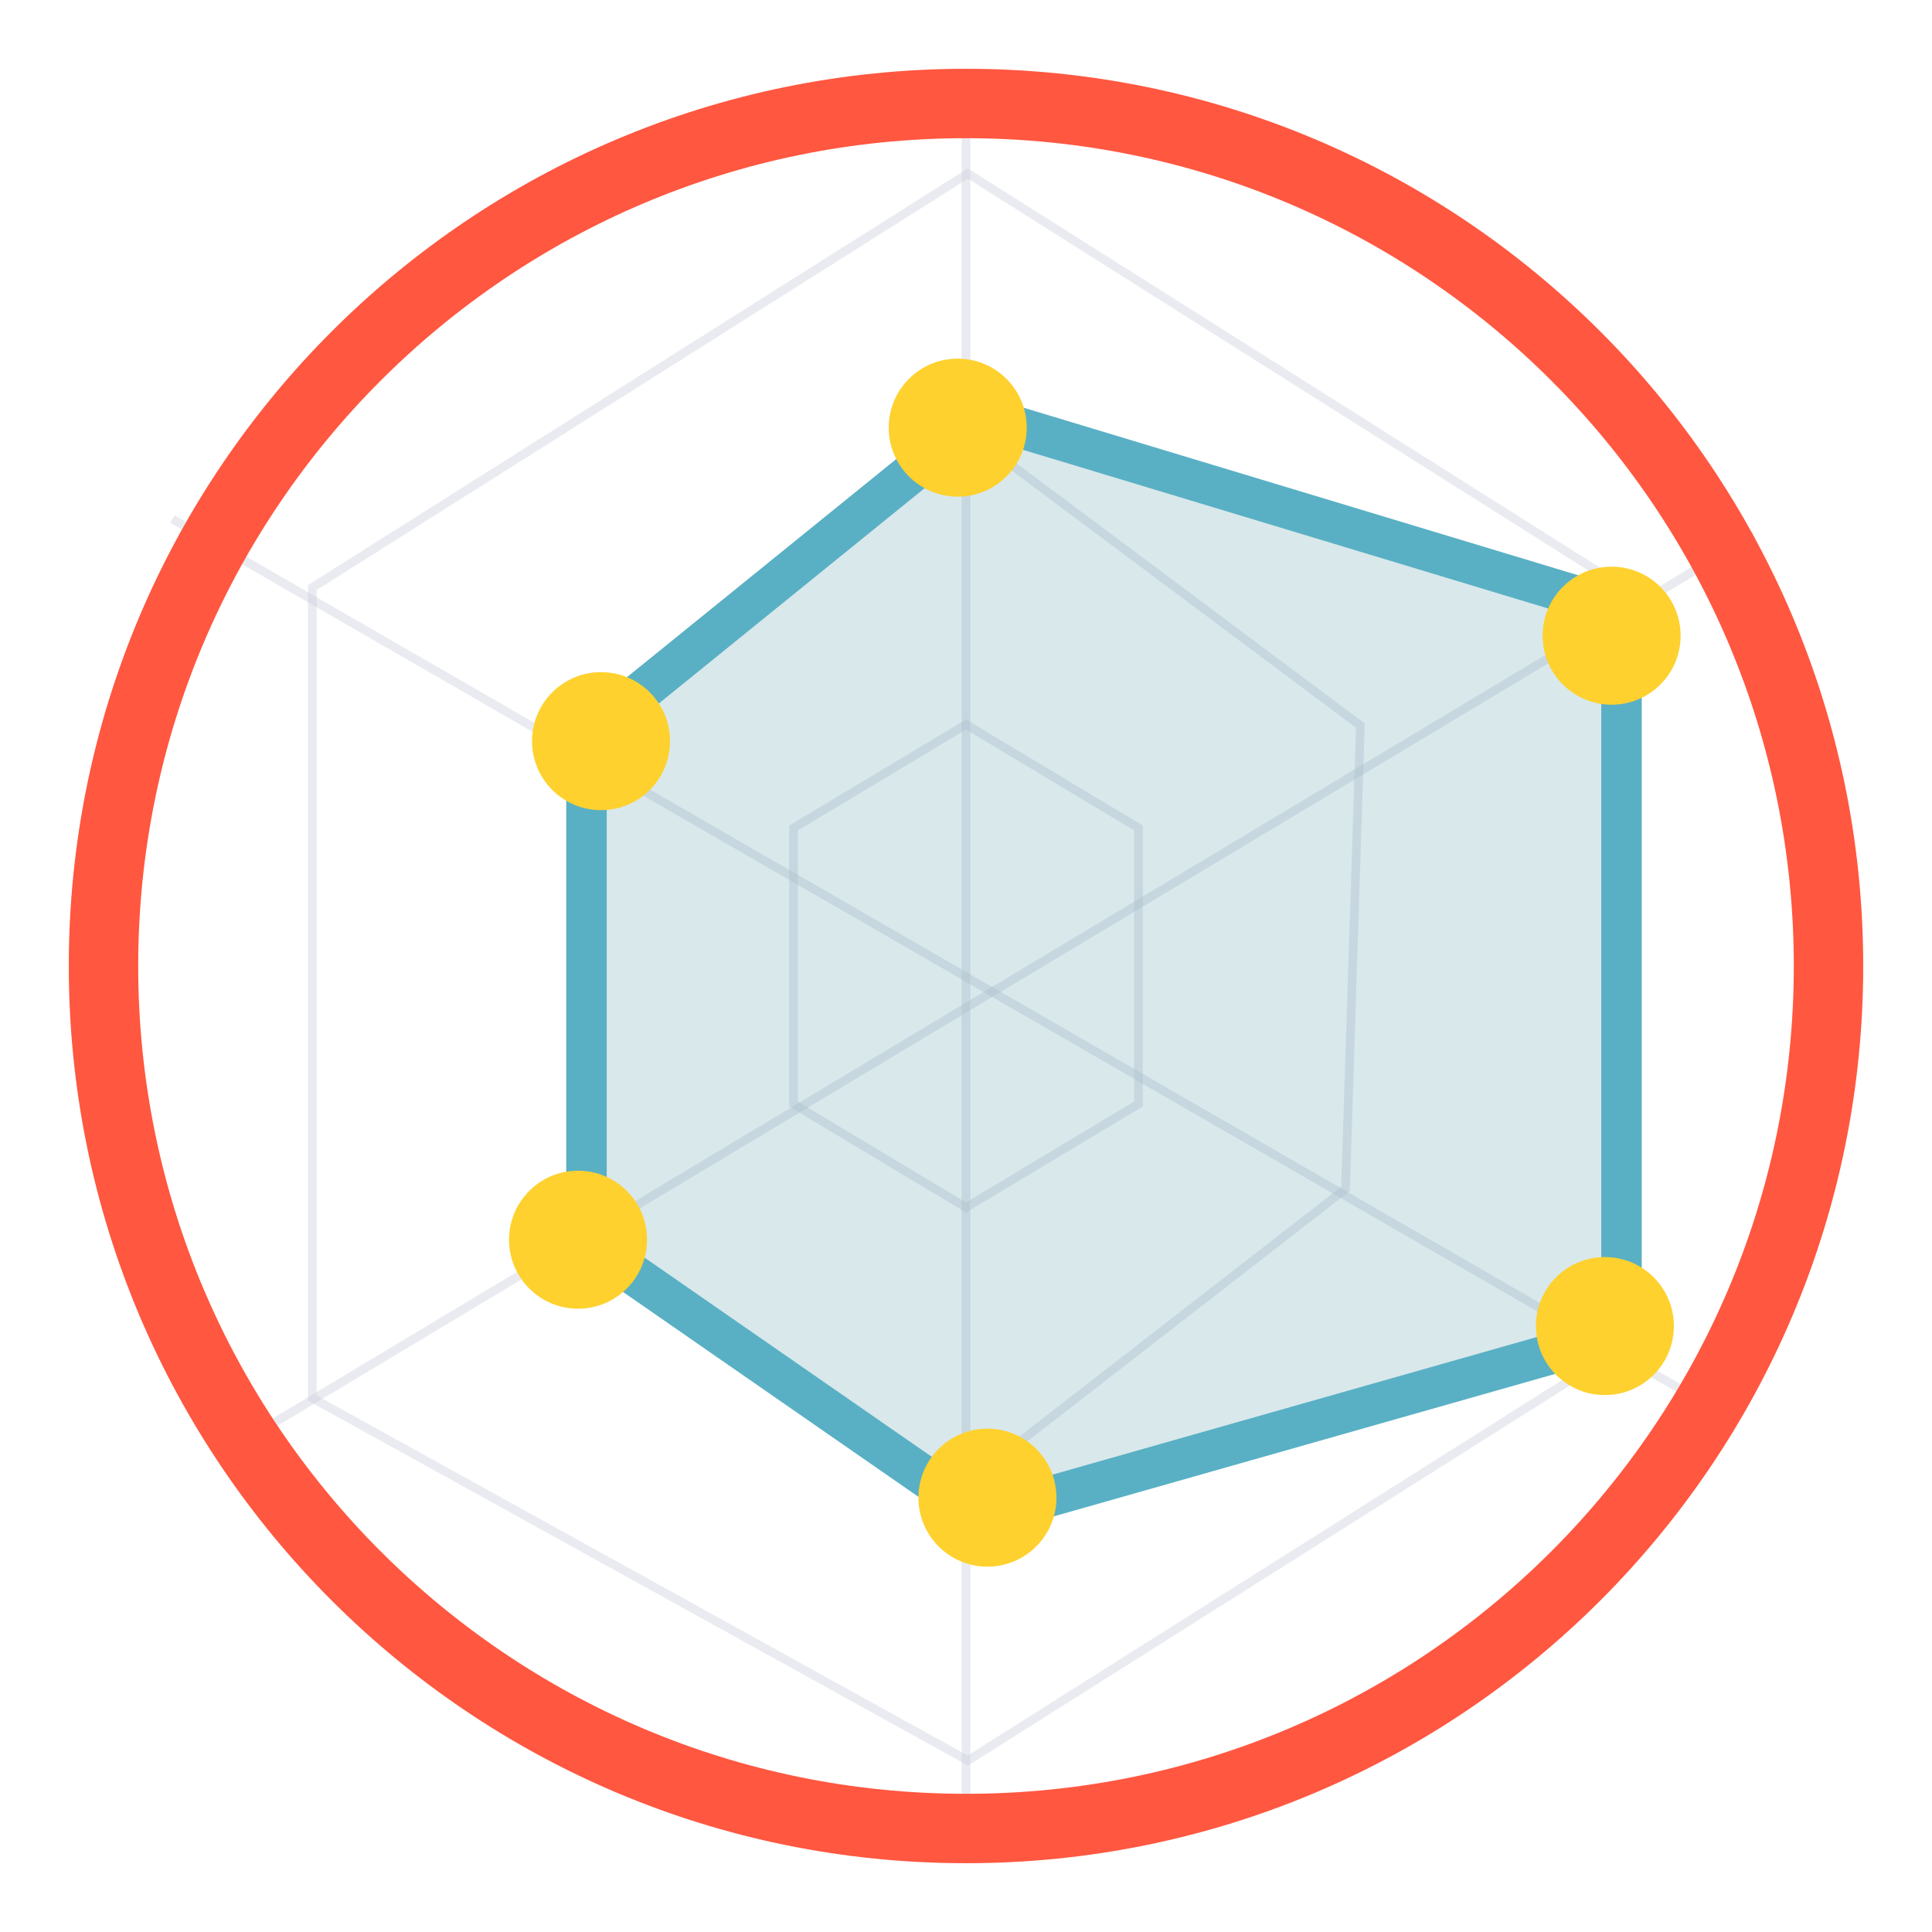
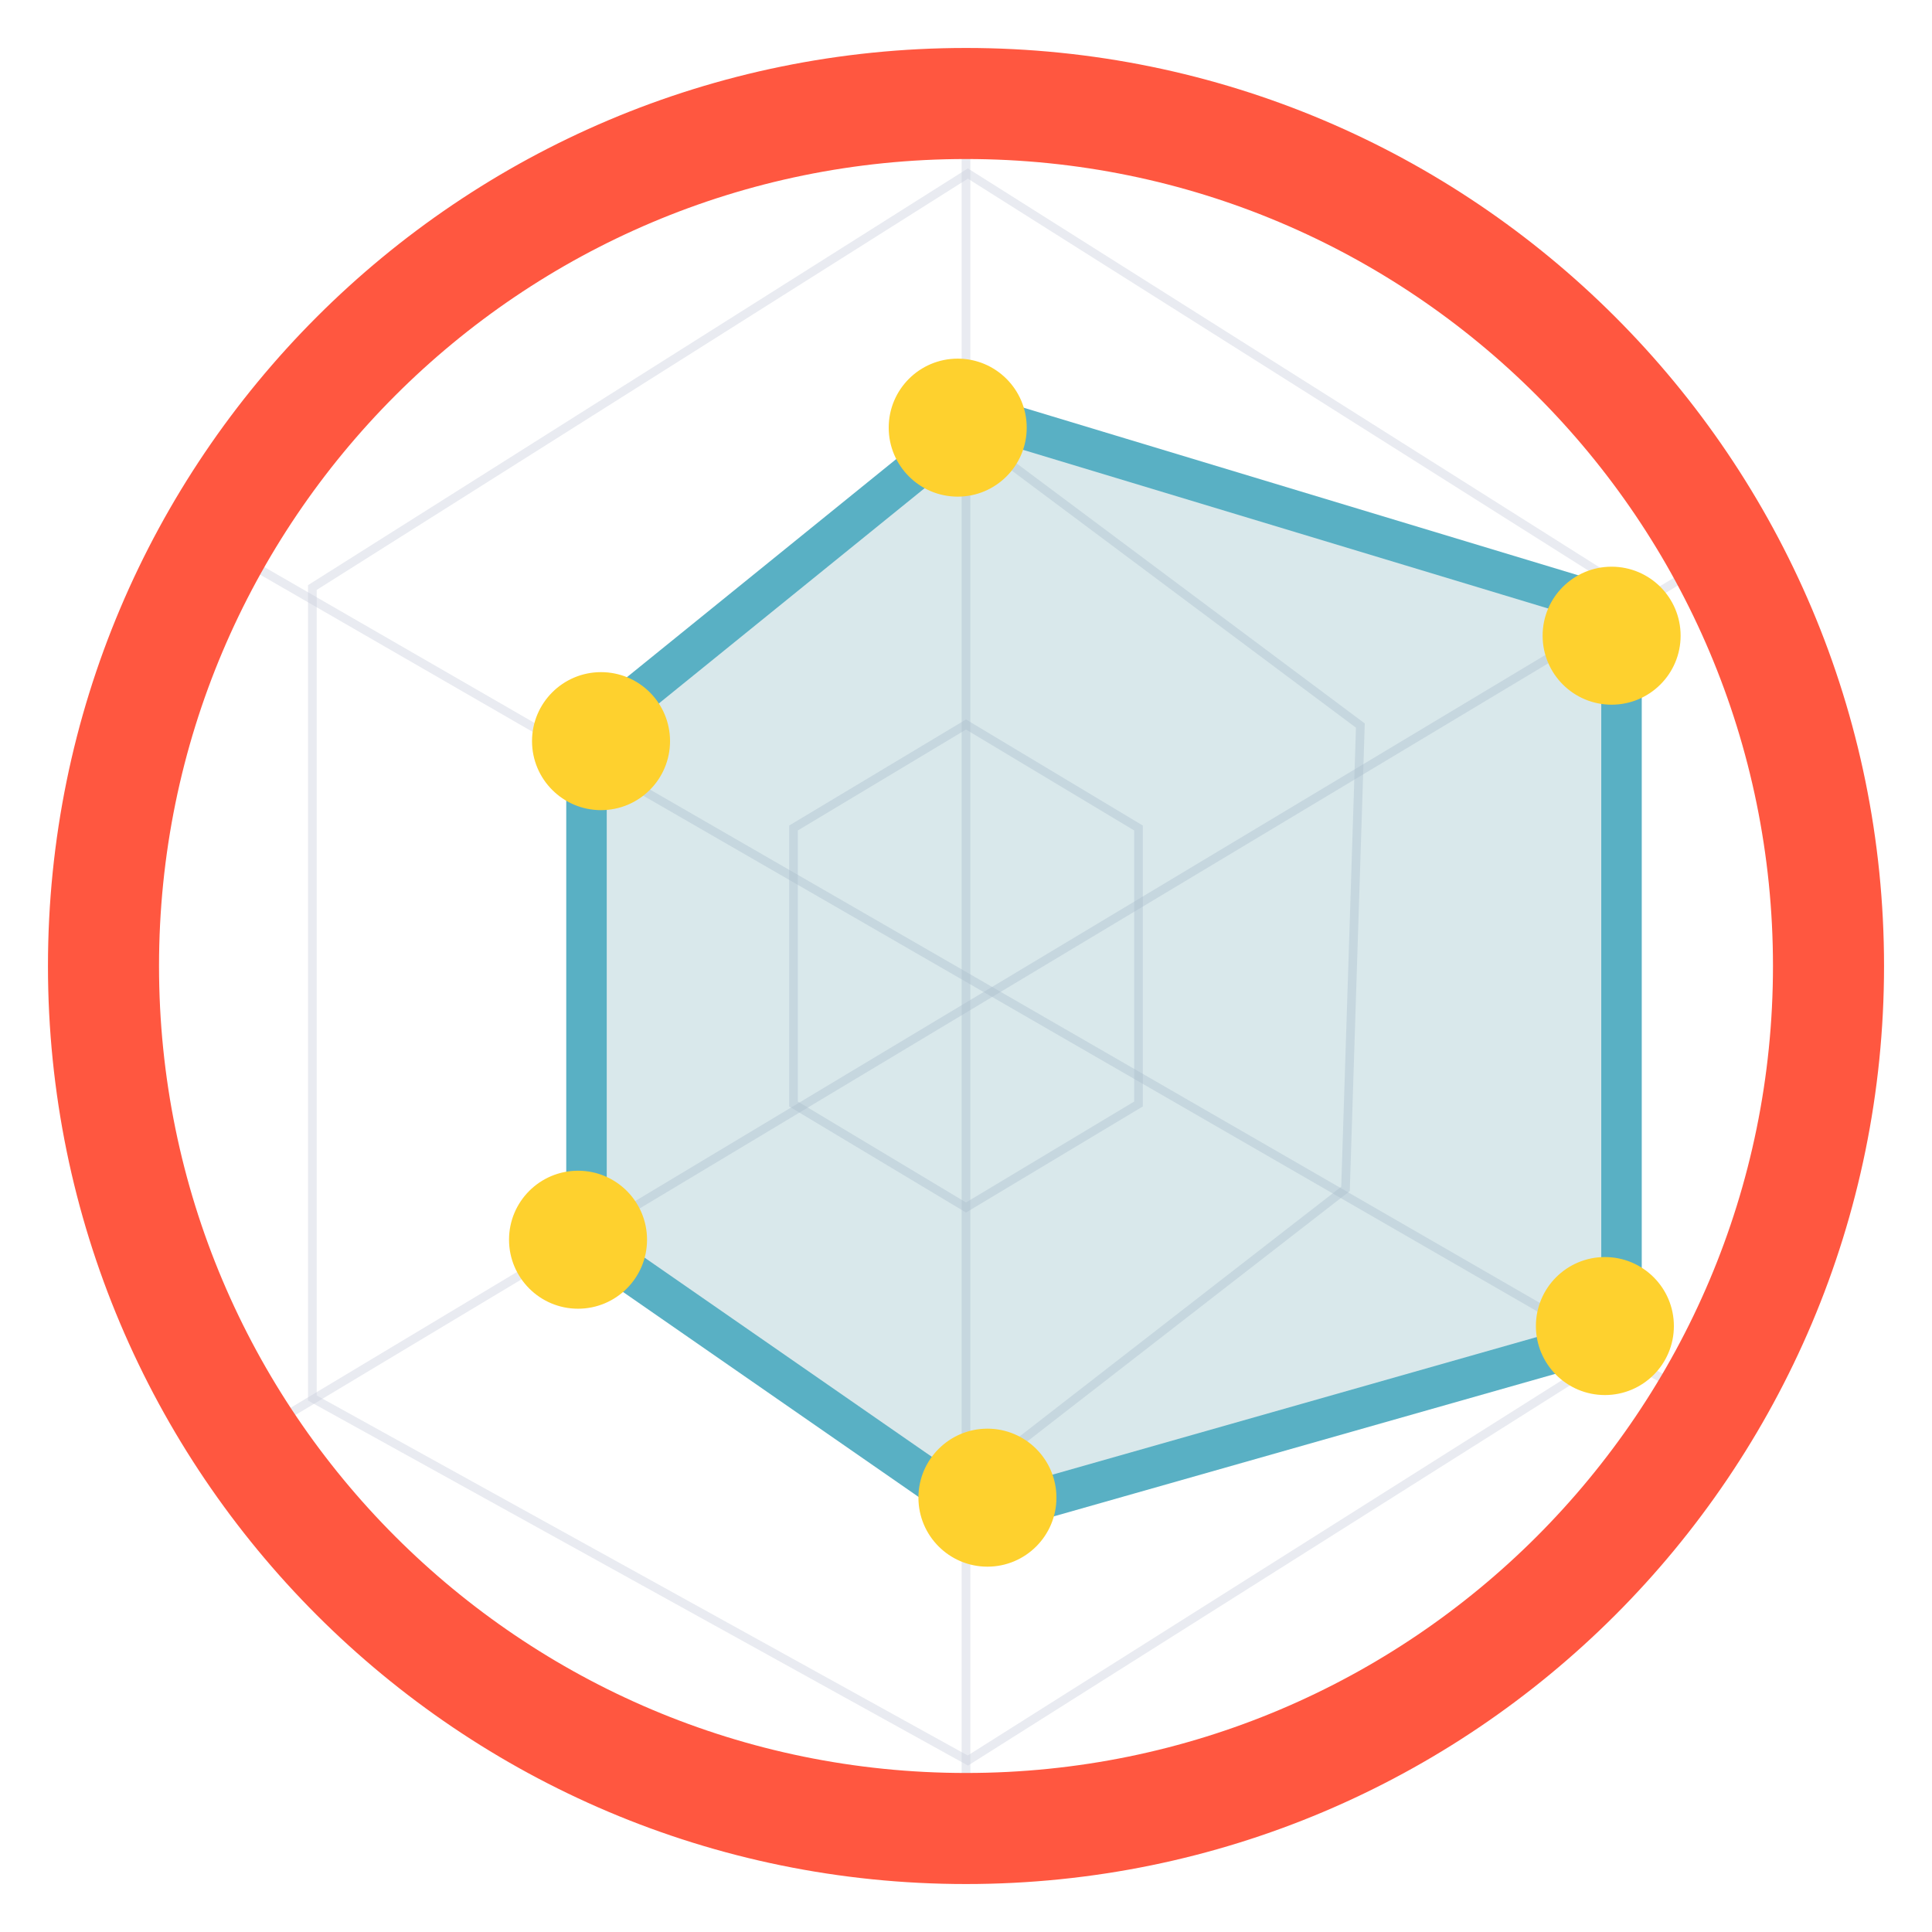
<svg xmlns="http://www.w3.org/2000/svg" width="167" height="167" viewBox="0 0 167 167" fill="none">
  <path d="M83.661 15L140.321 50.786V116.393L83.661 152.179L27 120.843V50.786L83.661 15Z" stroke="#C6CCDA" stroke-opacity="0.39" stroke-width="0.75" />
  <path d="M83.5 37.254L117.588 62.717L116.304 102.769L83.5 128.232L50.696 107.357L50.1 64.231L83.5 37.254Z" stroke="#C6CCDA" stroke-opacity="0.39" stroke-width="0.75" />
  <path d="M83.5 62.625L98.411 71.571V95.429L83.5 104.375L68.589 95.429V71.571L83.5 62.625Z" stroke="#C6CCDA" stroke-opacity="0.39" stroke-width="0.75" />
  <path d="M83.5 8.946V158.054" stroke="#C6CCDA" stroke-opacity="0.39" stroke-width="0.75" />
  <path d="M14.911 44.87L146.446 120.754" stroke="#C6CCDA" stroke-opacity="0.39" stroke-width="0.75" />
  <path d="M151.585 46.246L23.123 123.323" stroke="#C6CCDA" stroke-opacity="0.39" stroke-width="0.75" />
  <path d="M84.835 35.969L50.696 63.619V107.357L84.835 131.031L140.161 115.31V52.685L84.835 35.969Z" fill="#00657C" fill-opacity="0.15" stroke="#59B0C4" stroke-width="3.5" />
  <path d="M82.783 31.125C86.007 31.125 88.622 33.739 88.623 36.964C88.623 40.189 86.008 42.804 82.783 42.804C79.558 42.803 76.944 40.189 76.944 36.964C76.944 33.739 79.558 31.125 82.783 31.125Z" fill="#FED12E" stroke="#FED12E" stroke-width="0.25" />
  <path d="M139.306 49.11C142.531 49.11 145.145 51.724 145.146 54.949C145.146 58.173 142.531 60.788 139.306 60.788C136.081 60.788 133.467 58.173 133.467 54.949C133.467 51.724 136.081 49.11 139.306 49.11Z" fill="#FED12E" stroke="#FED12E" stroke-width="0.25" />
  <path d="M138.725 108.783C141.949 108.783 144.564 111.397 144.564 114.622C144.564 117.847 141.95 120.462 138.725 120.462C135.5 120.461 132.886 117.847 132.886 114.622C132.886 111.397 135.5 108.783 138.725 108.783Z" fill="#FED12E" stroke="#FED12E" stroke-width="0.25" />
  <path d="M85.352 123.617C88.577 123.617 91.192 126.231 91.192 129.456C91.192 132.681 88.577 135.296 85.352 135.296C82.127 135.296 79.513 132.681 79.513 129.456C79.513 126.232 82.127 123.618 85.352 123.617Z" fill="#FED12E" stroke="#FED12E" stroke-width="0.25" />
  <path d="M49.964 101.32C53.189 101.32 55.803 103.934 55.804 107.159C55.804 110.384 53.189 112.999 49.964 112.999C46.739 112.999 44.125 110.384 44.125 107.159C44.125 103.934 46.739 101.32 49.964 101.32Z" fill="#FED12E" stroke="#FED12E" stroke-width="0.25" />
  <path d="M51.952 58.224C55.177 58.224 57.791 60.838 57.792 64.063C57.792 67.288 55.177 69.903 51.952 69.903C48.727 69.903 46.113 67.288 46.113 64.063C46.113 60.839 48.727 58.224 51.952 58.224Z" fill="#FED12E" stroke="#FED12E" stroke-width="0.25" />
-   <path d="M83.5 158.054C124.675 158.054 158.054 124.675 158.054 83.5C158.054 42.325 124.675 8.946 83.5 8.946C42.325 8.946 8.946 42.325 8.946 83.5C8.946 124.675 42.325 158.054 83.5 158.054Z" stroke="#FF5740" stroke-width="6" />
+   <path d="M83.5 158.054C124.675 158.054 158.054 124.675 158.054 83.5C158.054 42.325 124.675 8.946 83.5 8.946C42.325 8.946 8.946 42.325 8.946 83.5C8.946 124.675 42.325 158.054 83.5 158.054Z" stroke="#FF5740" stroke-width="9.6" />
</svg>
